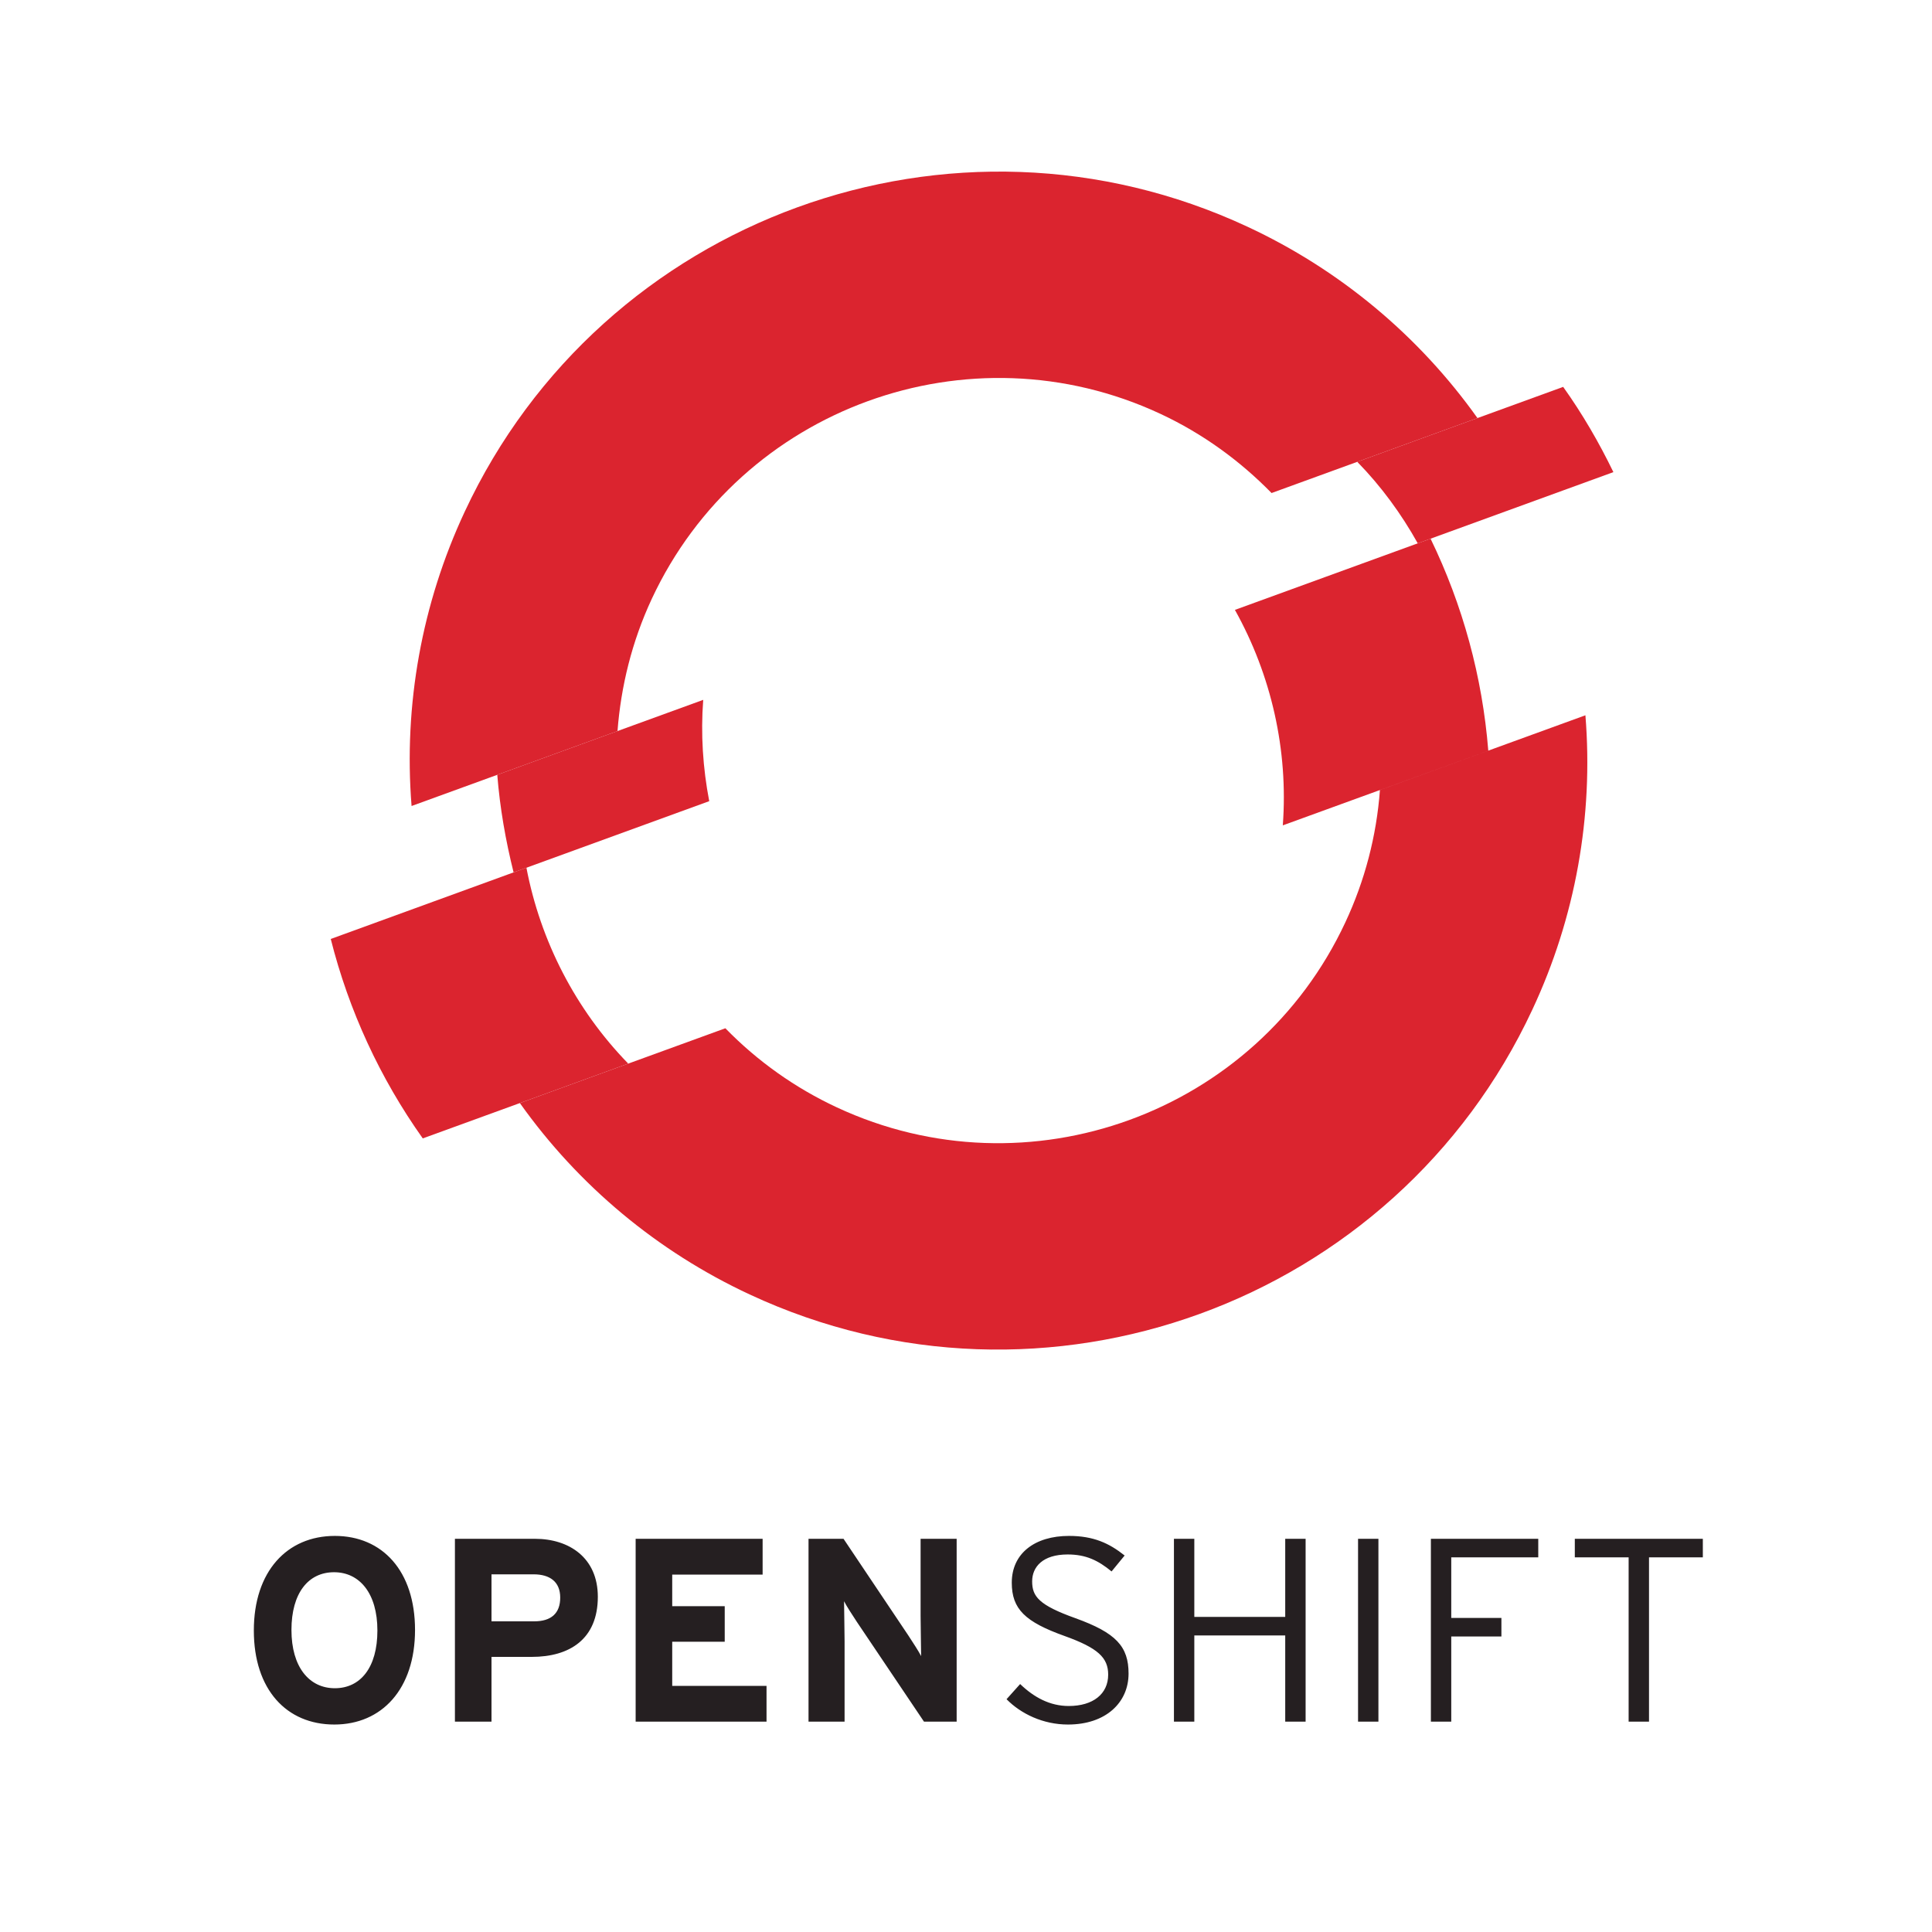
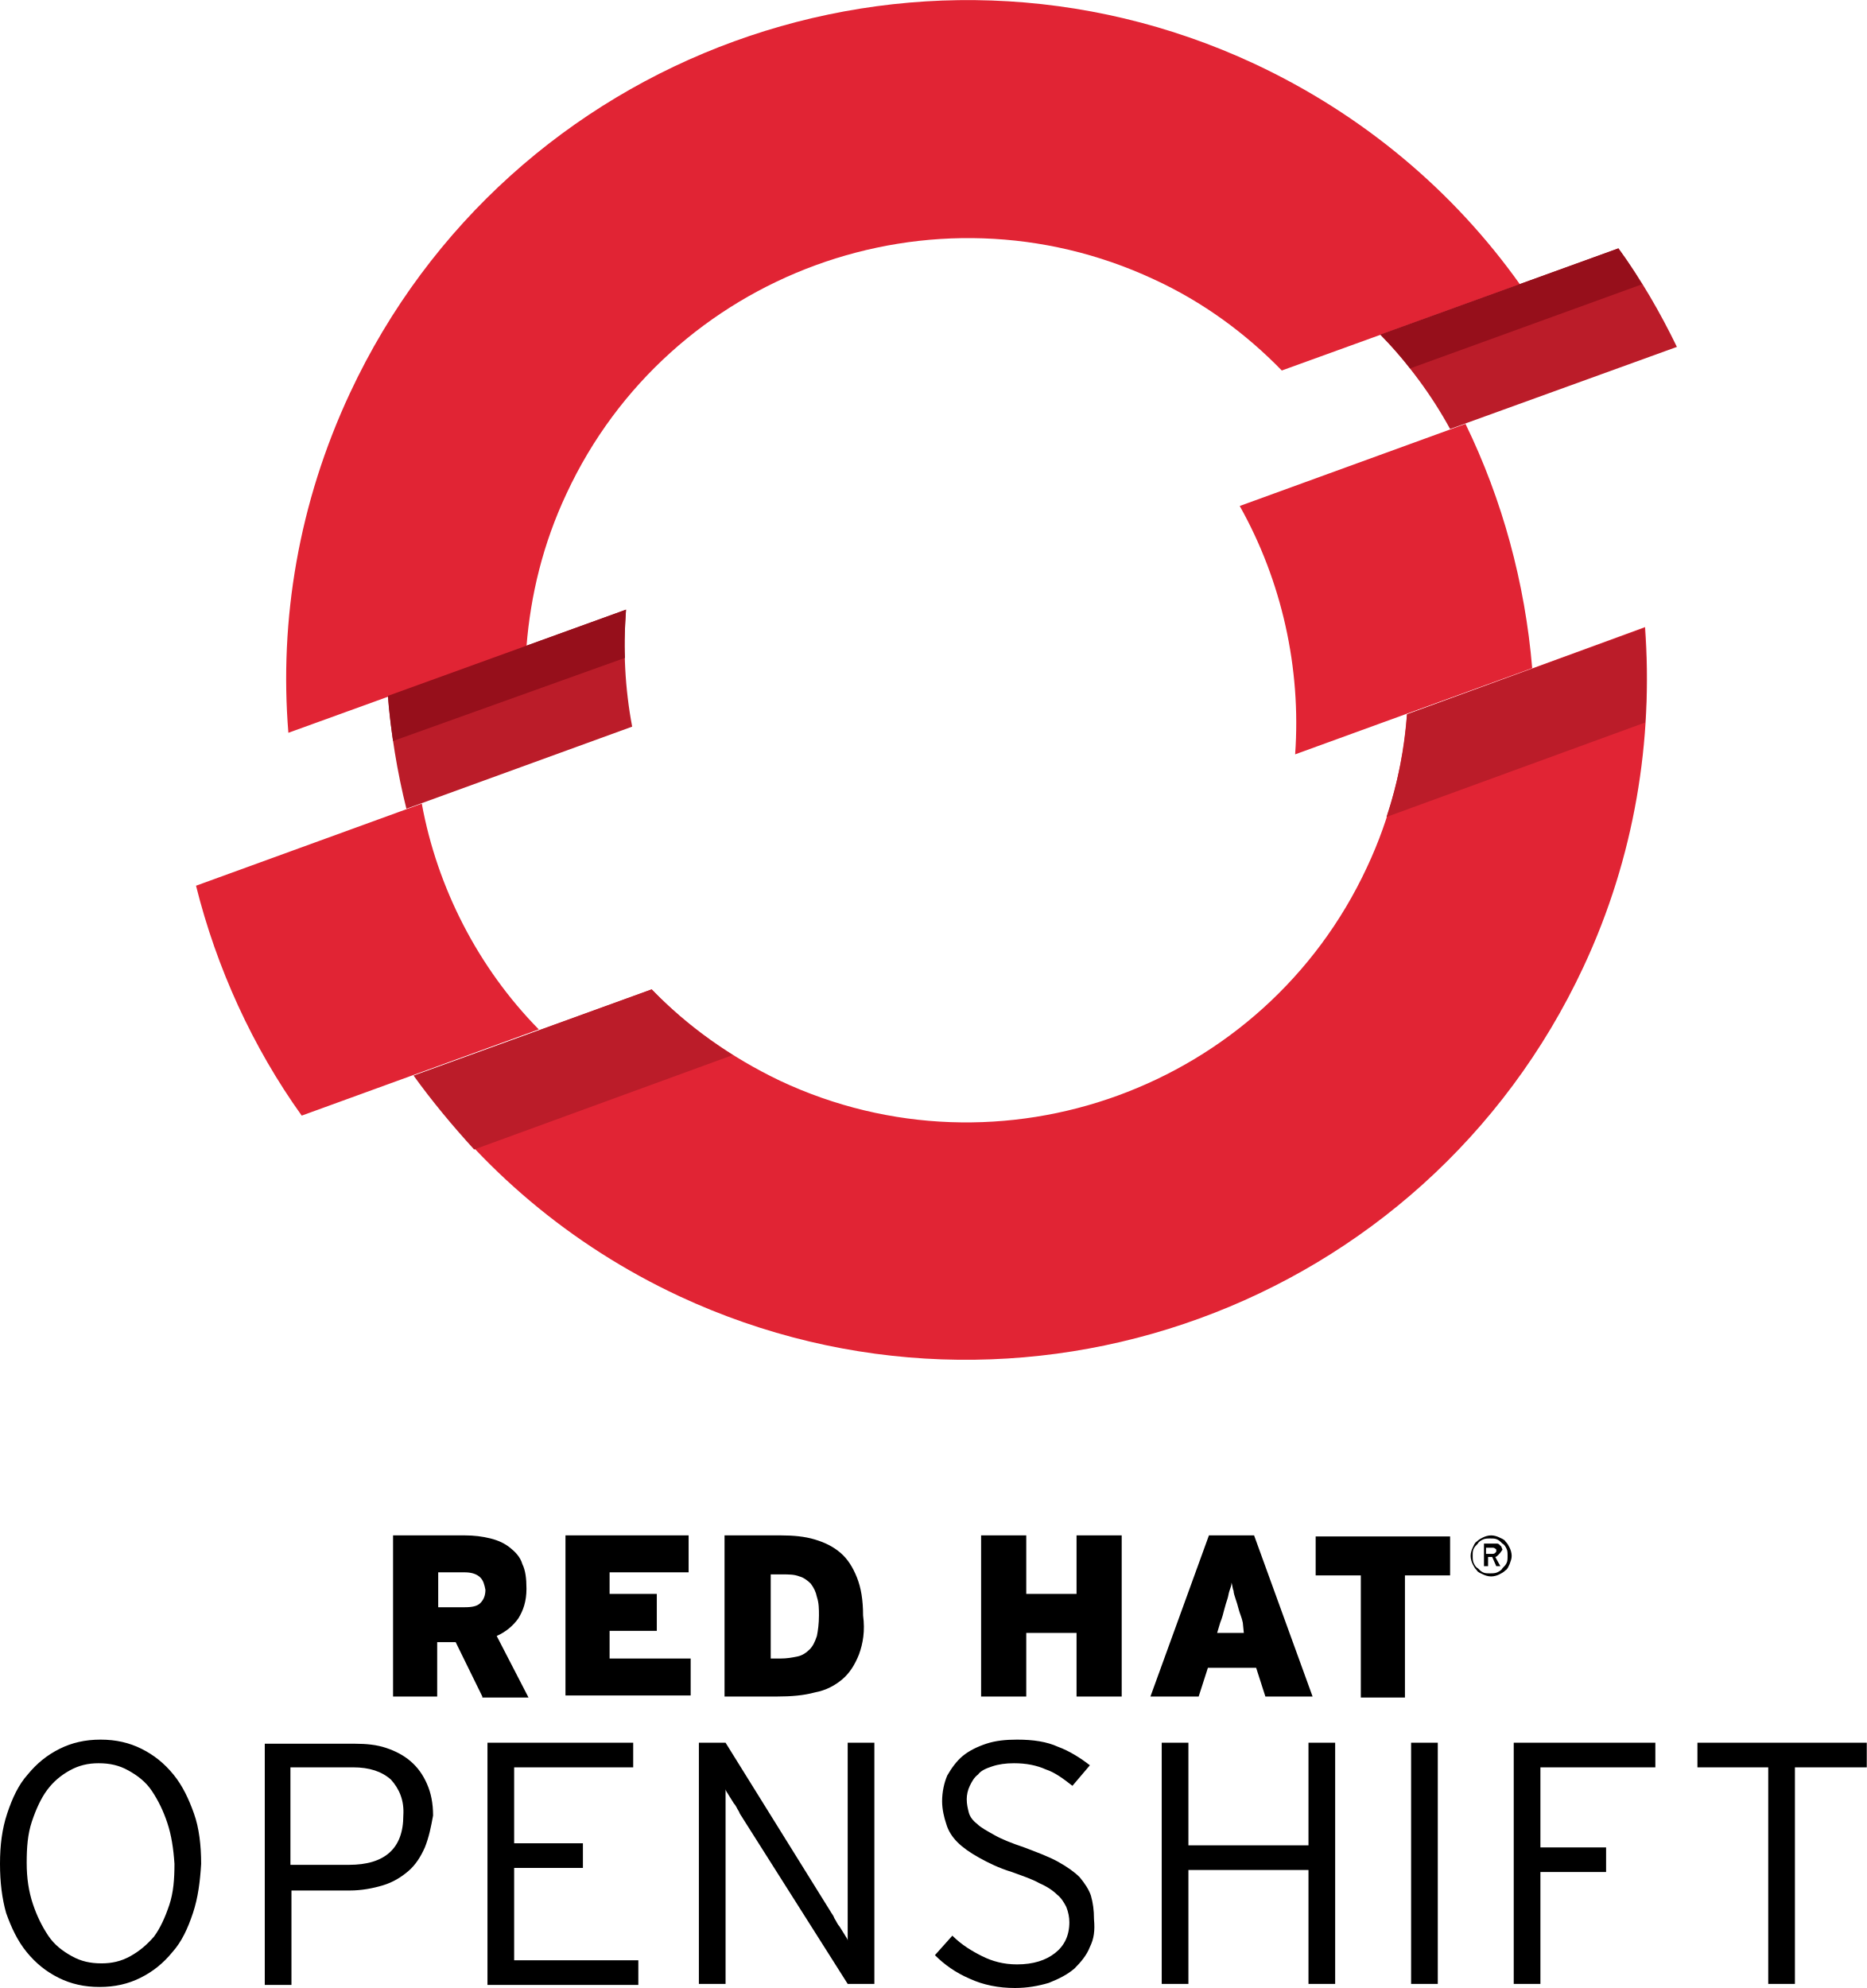
- <svg xmlns="http://www.w3.org/2000/svg" width="216" height="216" viewBox="0 0 216 216">
-   <g fill="#DB242F">
-     <path d="M78.621 78.245l-23.025 8.379c.294 3.692.931 7.339 1.824 10.911l21.873-7.964c-.711-3.697-.963-7.509-.672-11.326M180.379 52.784c-1.605-3.312-3.463-6.514-5.615-9.53l-23.021 8.378c2.679 2.741 4.927 5.82 6.765 9.114l21.871-7.962z" />
-     <path d="M129.725 46.263c4.789 2.235 8.938 5.284 12.437 8.859l23.022-8.38a65.469 65.469 0 0 0-25.705-21.39C106.569 10.006 67.305 24.296 51.96 57.2a65.423 65.423 0 0 0-5.946 32.912l23.024-8.378c.382-4.988 1.601-9.987 3.831-14.78 9.971-21.381 35.475-30.659 56.856-20.691M58.854 97.011l-21.875 7.967a66.668 66.668 0 0 0 10.287 22.297l22.973-8.361c-5.897-6.057-9.819-13.718-11.385-21.903" />
-     <path d="M154.277 88.331a42.224 42.224 0 0 1-3.863 14.782c-9.971 21.383-35.476 30.661-56.854 20.692a42.337 42.337 0 0 1-12.463-8.844l-22.974 8.363A65.29 65.29 0 0 0 83.81 144.72c32.91 15.344 72.169 1.053 87.515-31.855a65.186 65.186 0 0 0 5.926-32.895l-22.974 8.361zM159.938 60.224l-21.873 7.962c4.062 7.279 5.981 15.662 5.354 24.091l22.973-8.357a66.347 66.347 0 0 0-6.454-23.696" />
-   </g>
-   <g fill="#251F21">
-     <path d="M37.346 175.777c-2.863 0-4.761 2.309-4.761 6.455 0 4.148 1.985 6.514 4.849 6.514 2.862 0 4.76-2.307 4.76-6.455s-1.986-6.514-4.848-6.514m.029 17.028c-5.346 0-8.996-3.912-8.996-10.514s3.709-10.574 9.055-10.574c5.315 0 8.967 3.916 8.967 10.516-.001 6.601-3.71 10.572-9.026 10.572M59.653 176.012H54.95v5.256h4.761c1.898 0 2.922-.877 2.922-2.656 0-1.782-1.17-2.6-2.98-2.6m-.205 9.23H54.95v7.242h-4.089v-20.445h8.938c3.855 0 7.039 2.133 7.039 6.484 0 4.733-3.154 6.719-7.39 6.719M71.066 192.484v-20.443h14.196v4H75.155v3.533h5.87v3.973h-5.87v4.935h10.544v4.002zM103.304 192.484l-7.507-11.158c-.496-.758-1.168-1.781-1.43-2.307 0 .76.058 3.33.058 4.469v8.996h-4.031v-20.443h3.914l7.244 10.805c.495.76 1.168 1.783 1.431 2.307 0-.76-.059-3.328-.059-4.469v-8.643h4.031v20.443h-3.651zM119.397 192.805c-2.775 0-5.259-1.197-6.864-2.832l1.52-1.695c1.547 1.49 3.328 2.455 5.432 2.455 2.717 0 4.411-1.344 4.411-3.506 0-1.898-1.14-2.979-4.878-4.322-4.41-1.578-5.9-3.008-5.9-5.959 0-3.27 2.571-5.229 6.396-5.229 2.746 0 4.498.818 6.222 2.191l-1.461 1.781c-1.489-1.227-2.862-1.898-4.906-1.898-2.804 0-3.973 1.402-3.973 3.008 0 1.695.76 2.658 4.849 4.121 4.527 1.635 5.93 3.152 5.93 6.191-.001 3.213-2.514 5.694-6.778 5.694M143.69 192.484v-9.638h-10.164v9.638h-2.278v-20.443h2.278v8.732h10.164v-8.732h2.279v20.443zM151.832 172.041h2.277v20.443h-2.277zM162.252 174.111v6.778h5.607v2.074h-5.607v9.521h-2.277v-20.443h12.004v2.07zM176.066 172.039v2.074h6.017v18.371h2.278v-18.371h6.018v-2.074z" />
+ <svg xmlns="http://www.w3.org/2000/svg" id="Layer_1" viewBox="0 0 181.9 193.7">
+   <style>.st0{fill:#bb1c29}.st1{fill:#e12434}.st2{fill:#960f1b}</style>
+   <path d="M47 165.3l-2.6-5.3h-1.8v5.3h-4.3v-15.7h7c.9 0 1.7.1 2.5.3.8.2 1.4.5 1.9.9s1 .9 1.2 1.6c.3.6.4 1.4.4 2.4 0 1.2-.3 2.1-.8 2.9-.5.7-1.2 1.3-2.1 1.7l3.1 6H47zm-.2-11.6c-.3-.3-.8-.5-1.5-.5h-2.6v3.4h2.6c.7 0 1.2-.1 1.5-.4.3-.3.5-.7.5-1.3-.1-.5-.2-.9-.5-1.2zM55.1 165.3v-15.7h12v3.6h-7.7v2.1H64v3.6h-4.6v2.7h7.9v3.6H55.1zM83.7 161.2c-.4 1-.9 1.8-1.6 2.4s-1.6 1.1-2.7 1.3c-1.1.3-2.3.4-3.7.4h-5.1v-15.7h5.5c1.2 0 2.3.1 3.3.4 1 .3 1.8.7 2.5 1.3.7.6 1.2 1.4 1.6 2.4.4 1 .6 2.2.6 3.7.2 1.5 0 2.7-.4 3.8zm-4.1-5.6c-.1-.5-.3-.9-.6-1.3-.3-.3-.7-.6-1.1-.7-.5-.2-1-.2-1.7-.2h-1.1v8.2h.9c.7 0 1.2-.1 1.7-.2s.9-.4 1.2-.7c.3-.3.5-.7.7-1.3.1-.5.2-1.2.2-2 0-.6 0-1.2-.2-1.8zM104.9 165.3v-6.2H100v6.2h-4.4v-15.7h4.4v5.7h4.9v-5.7h4.4v15.7h-4.4zM123.3 165.3l-.9-2.8h-4.7l-.9 2.8h-4.7l5.7-15.7h4.4l5.7 15.7h-4.6zm-2.2-7.2c-.1-.5-.3-.9-.4-1.3-.1-.4-.2-.7-.3-1-.1-.3-.2-.6-.2-.8-.1-.2-.1-.5-.2-.8 0 .3-.1.5-.2.8-.1.3-.1.5-.2.8-.1.3-.2.6-.3 1-.1.4-.2.8-.4 1.3l-.3 1h2.6l-.1-1zM136.9 153.5v11.9h-4.3v-11.9h-4.4v-3.8h13.1v3.8h-4.4zM147.1 152.4c-.1.2-.2.5-.4.6-.2.2-.4.3-.6.4-.2.1-.5.2-.8.2s-.6-.1-.8-.2c-.2-.1-.5-.2-.6-.4-.2-.2-.3-.4-.4-.6-.1-.2-.2-.5-.2-.8s.1-.6.2-.8c.1-.2.2-.5.4-.6.2-.2.4-.3.6-.4.2-.1.5-.2.8-.2s.6.1.8.2c.2.1.5.2.6.4.2.2.3.4.4.6.1.2.2.5.2.8s-.1.5-.2.8zm-.3-1.5c-.1-.2-.2-.4-.4-.5-.2-.2-.3-.3-.5-.4-.2-.1-.4-.1-.7-.1-.2 0-.5 0-.7.1-.2.1-.4.2-.5.4-.2.2-.3.3-.4.5-.1.2-.1.4-.1.7 0 .2 0 .5.1.7.1.2.2.4.4.5.2.2.3.3.5.4.2.1.4.1.7.1.2 0 .5 0 .7-.1.2-.1.4-.2.5-.4.2-.2.3-.3.4-.5.1-.2.1-.4.1-.7 0-.3 0-.5-.1-.7zm-.8.6c-.1.1-.2.2-.3.2l.5.9h-.4l-.4-.9h-.4v.9h-.4v-2.2h1.3c.1 0 .2.1.2.1l.2.2c0 .1.1.2.1.3-.2.3-.3.4-.4.5zm-.3-.6c-.1-.1-.2-.1-.3-.1h-.6v.6h.6c.1 0 .2 0 .3-.1.1-.1.1-.1.1-.2s0-.2-.1-.2zM18.8 186.4c-.5 1.5-1.1 2.8-2 3.8-.9 1.1-1.9 1.9-3.1 2.5-1.2.6-2.5.9-4 .9s-2.8-.3-4-.9c-1.2-.6-2.2-1.4-3.1-2.5-.9-1.1-1.5-2.4-2-3.8-.4-1.4-.6-3-.6-4.8 0-1.8.2-3.4.7-4.9.5-1.5 1.1-2.8 2-3.8.9-1.1 1.9-1.9 3.1-2.5 1.2-.6 2.5-.9 4-.9s2.8.3 4 .9c1.2.6 2.2 1.4 3.1 2.5.9 1.1 1.5 2.4 2 3.8s.7 3.1.7 4.9c-.1 1.7-.3 3.3-.8 4.8zm-2.5-8.8c-.4-1.2-.9-2.2-1.5-3.1-.6-.9-1.4-1.5-2.3-2-.9-.5-1.8-.7-2.9-.7-1 0-1.9.2-2.8.7-.9.5-1.6 1.1-2.2 1.9-.6.8-1.1 1.9-1.5 3.1-.4 1.2-.5 2.5-.5 4s.2 2.8.6 4c.4 1.2.9 2.2 1.5 3.1.6.9 1.4 1.5 2.3 2 .9.5 1.8.7 2.9.7 1 0 1.9-.2 2.8-.7.9-.5 1.6-1.1 2.3-1.9.6-.8 1.1-1.9 1.5-3.1.4-1.2.5-2.5.5-4-.1-1.5-.3-2.8-.7-4zM41.4 180c-.4.9-.9 1.7-1.6 2.3-.7.6-1.5 1.1-2.5 1.4-1 .3-2.1.5-3.2.5h-5.7v9.2h-2.6v-23.5h8.8c1.1 0 2.1.1 3 .4.9.3 1.7.7 2.4 1.3.7.6 1.2 1.3 1.6 2.2.4.9.6 1.9.6 3.1-.2 1.1-.4 2.1-.8 3.1zm-3.3-6.6c-.9-.8-2.1-1.2-3.7-1.2h-6.1v9.5H34c3.5 0 5.3-1.6 5.3-4.8.1-1.5-.4-2.6-1.2-3.5zM47.5 193.3v-23.5h14.2v2.4H50.1v7.4h6.7v2.4h-6.7v9h12.1v2.4H47.5zM82.6 193.3l-10.2-16.1c-.1-.2-.3-.4-.4-.7-.2-.3-.3-.6-.5-.8-.2-.3-.3-.5-.5-.8-.1-.2-.3-.4-.3-.6v19h-2.6v-23.5h2.6l10.2 16.4c.1.2.3.4.4.7.2.3.3.6.5.8.2.3.3.5.5.8.1.2.3.4.3.6v-19.3h2.6v23.5h-2.6zM106.2 189.7c-.3.8-.9 1.5-1.5 2.1-.7.6-1.5 1-2.5 1.4-1 .3-2.1.5-3.3.5-1.6 0-3.1-.3-4.4-.9-1.4-.6-2.5-1.4-3.4-2.3l1.7-1.9c.9.9 1.9 1.5 2.9 2s2.1.8 3.4.8c1.6 0 2.8-.4 3.7-1.1.9-.7 1.4-1.7 1.4-3 0-.5-.1-1-.3-1.5-.2-.4-.5-.9-.9-1.2-.4-.4-1-.8-1.7-1.1-.7-.4-1.6-.7-2.7-1.1-1.3-.4-2.3-.9-3.2-1.4-.9-.5-1.6-1-2.1-1.5s-.9-1.1-1.1-1.8c-.2-.6-.4-1.4-.4-2.2 0-.9.2-1.8.5-2.5.4-.7.9-1.4 1.5-1.9s1.4-.9 2.3-1.2c.9-.3 1.9-.4 3-.4 1.6 0 2.9.2 4 .7 1.1.4 2.2 1.1 3.1 1.8l-1.7 2c-.9-.7-1.7-1.3-2.6-1.6-.9-.4-1.9-.6-3.1-.6-.8 0-1.5.1-2.1.3-.6.2-1.1.4-1.4.8-.4.3-.6.7-.8 1.1-.2.4-.3.9-.3 1.3 0 .5.1.9.2 1.3s.4.8.8 1.1c.4.4 1 .7 1.7 1.1.7.4 1.7.8 2.9 1.2 1.3.5 2.4.9 3.3 1.4.9.5 1.6 1 2.1 1.5.5.6.9 1.2 1.1 1.8.2.7.3 1.4.3 2.3.1 1.1 0 1.9-.4 2.7zM127.5 193.3v-11.1h-11.7v11.1h-2.6v-23.5h2.6v10h11.7v-10h2.6v23.5h-2.6zM137.5 193.3v-23.5h2.6v23.5h-2.6zM150.1 172.2v7.8h6.4v2.4h-6.4v10.9h-2.6v-23.5h13.8v2.4h-11.2zM174.9 172.2v21.1h-2.6v-21.1h-6.9v-2.4h16.5v2.4h-7z" />
+   <g>
+     <path class="st0" d="M61 59.4l-23.2 8.4c.3 3.7.9 7.4 1.8 11l22-8c-.7-3.7-.9-7.5-.6-11.4M163.4 33.8c-1.6-3.3-3.5-6.6-5.7-9.6l-23.2 8.4c2.7 2.8 5 5.9 6.8 9.2l22.1-8z" />
+     <path class="st1" d="M112.4 27.2c4.8 2.2 9 5.3 12.5 8.9l23.2-8.4c-6.4-9-15.2-16.5-25.9-21.5C89.1-9.2 49.6 5.1 34.1 38.3c-5 10.7-6.9 22.1-6 33.1L51.3 63c.4-5 1.6-10 3.9-14.9 10-21.5 35.7-30.9 57.2-20.9M41.1 78.3l-22 8c2 8 5.5 15.7 10.3 22.4l23.1-8.4c-5.9-6-9.9-13.8-11.4-22M137.1 69.6c-.4 5-1.6 10-3.9 14.9-10 21.5-35.7 30.9-57.2 20.8-4.8-2.3-9-5.3-12.5-8.9l-23.1 8.4c6.4 9 15.1 16.5 25.8 21.5 33.1 15.4 72.6 1.1 88.1-32.1 5-10.7 6.8-22.1 6-33.1l-23.2 8.5zM142.8 41.3l-22 8c4.1 7.3 6 15.8 5.4 24.2l23.1-8.4c-.7-8.3-2.9-16.4-6.5-23.8" />
+     <path class="st2" d="M60.9 64.1c-.1-1.5 0-3.1.1-4.7l-23.2 8.4c.1 1.5.3 3 .5 4.4l22.6-8.1zM160 27.7c-.7-1.2-1.5-2.4-2.3-3.5l-23.2 8.4c1 1 2 2.1 2.9 3.3l22.6-8.2z" />
+     <path class="st0" d="M40.3 104.8c1.8 2.5 3.8 4.9 5.9 7.2l25.2-9.2c-2.9-1.8-5.6-4-7.9-6.4l-23.2 8.4zm119.9-43.6l-23.1 8.4c-.2 3.3-.9 6.7-2 10l25.2-9.2c.2-3.1.2-6.2-.1-9.2" />
  </g>
</svg>
